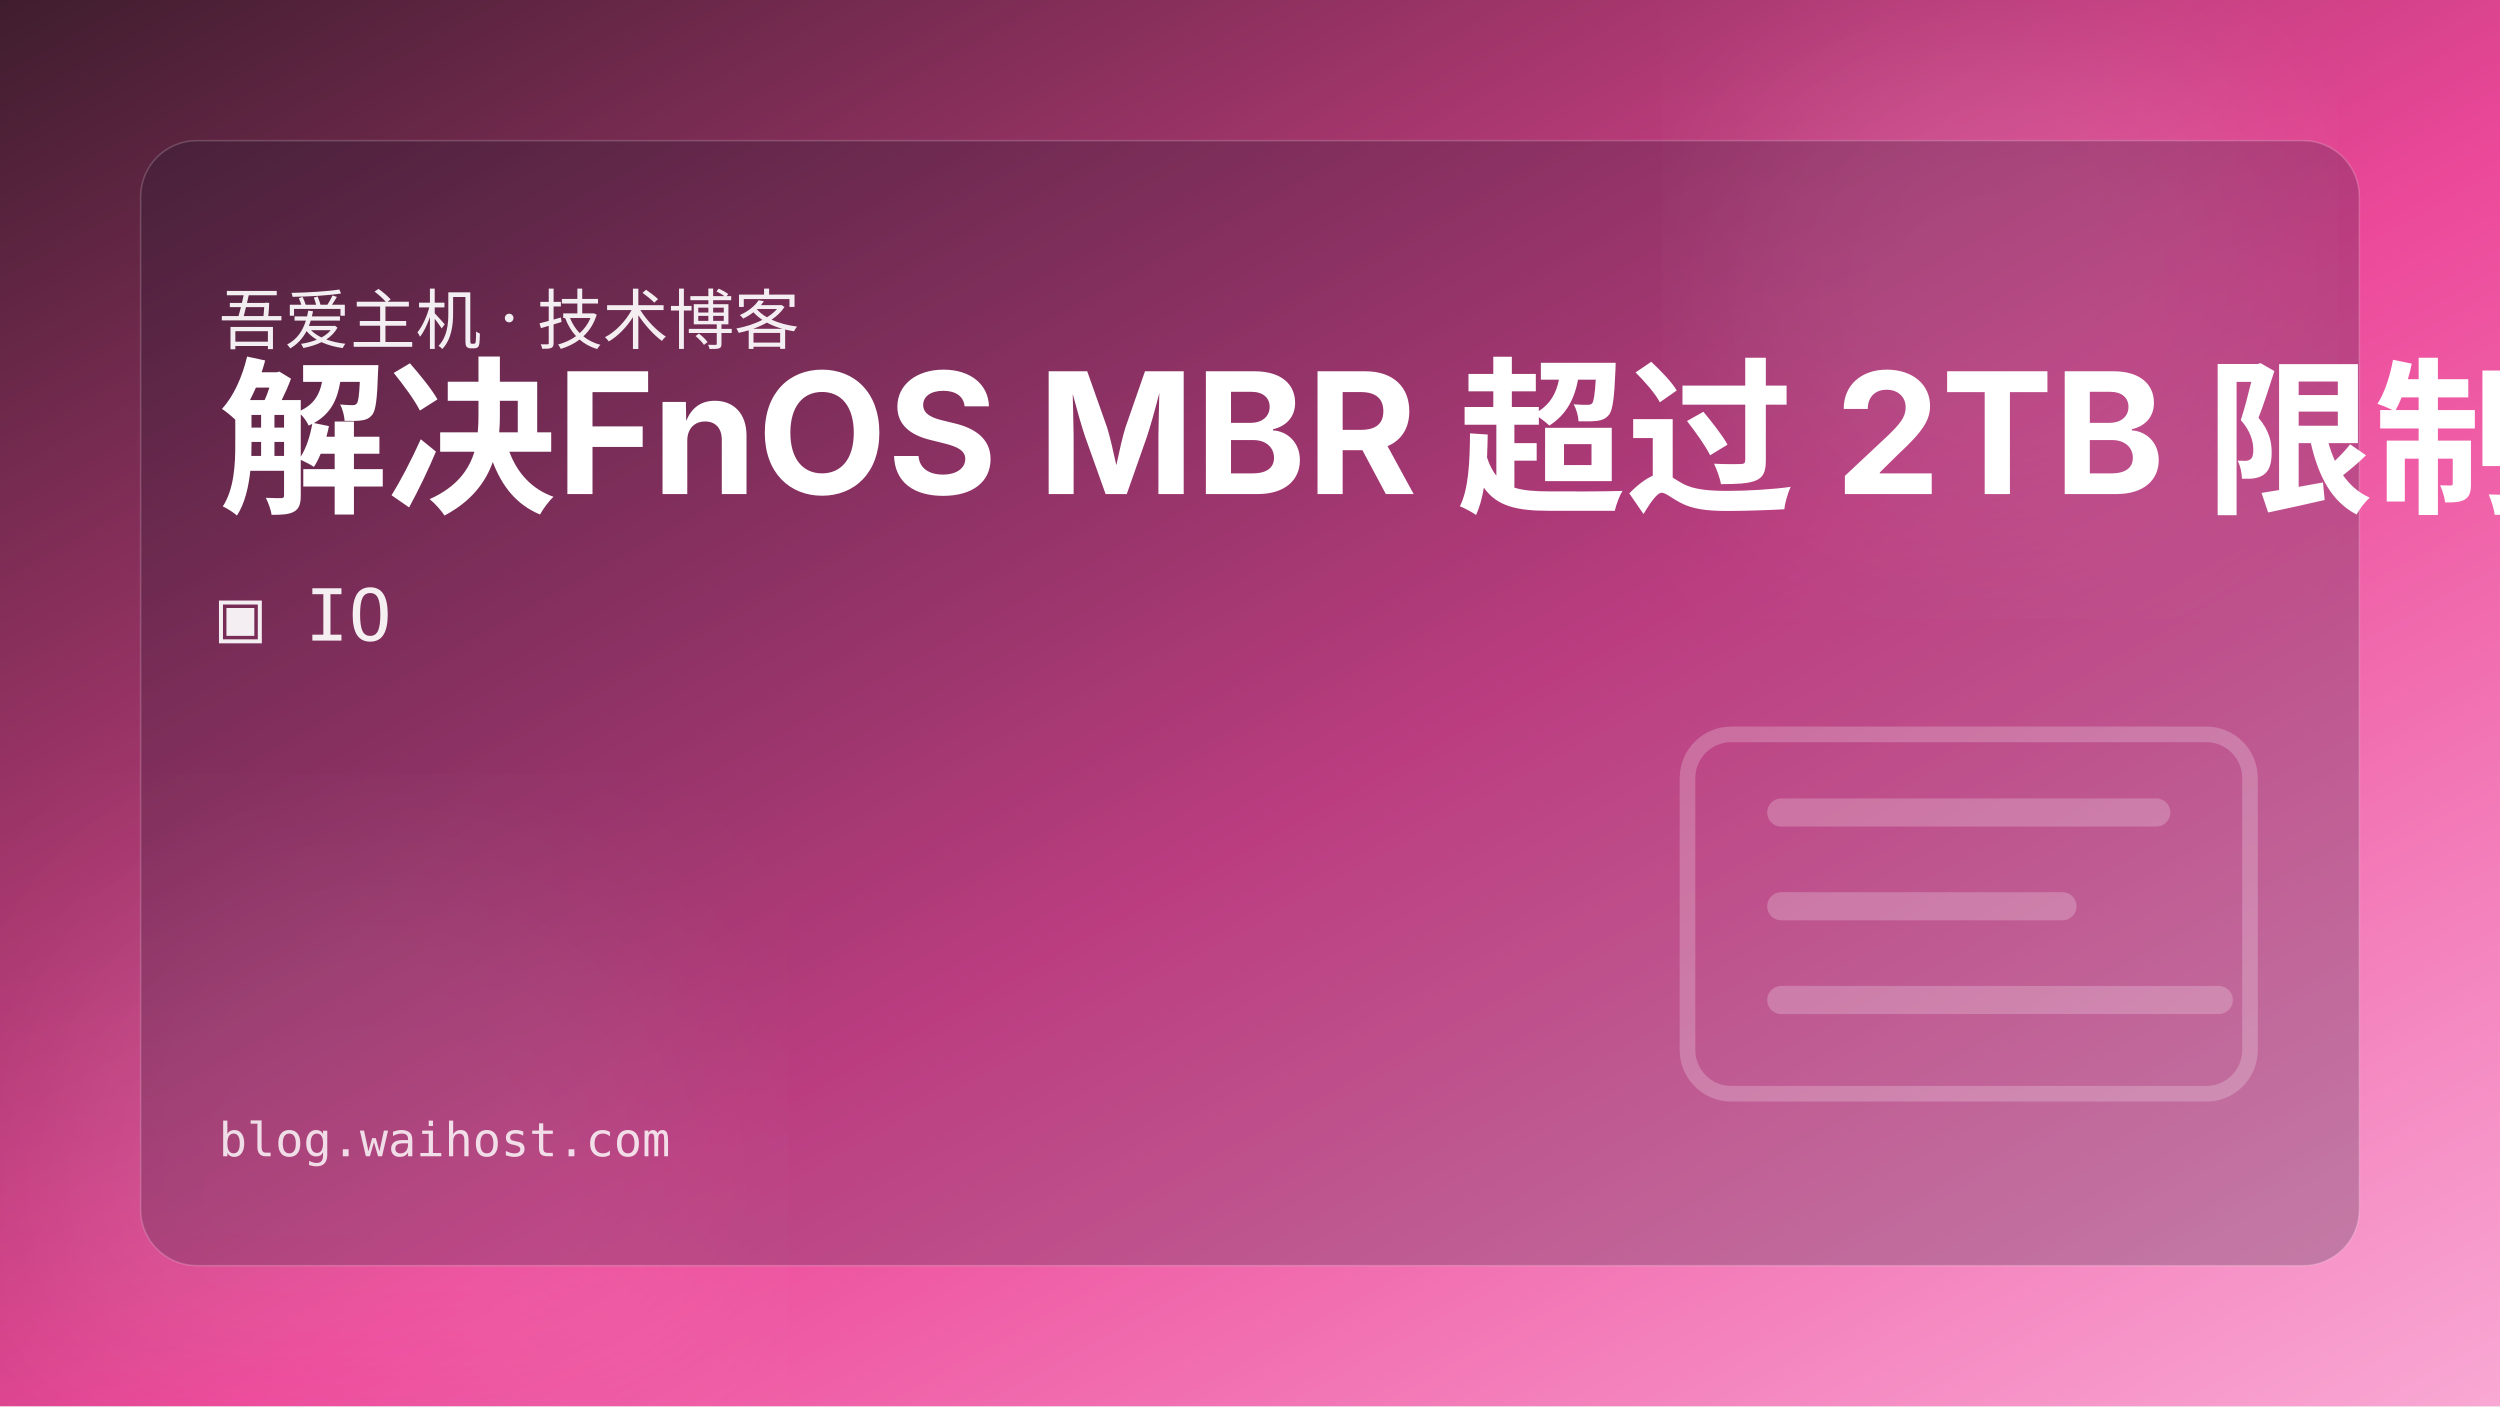
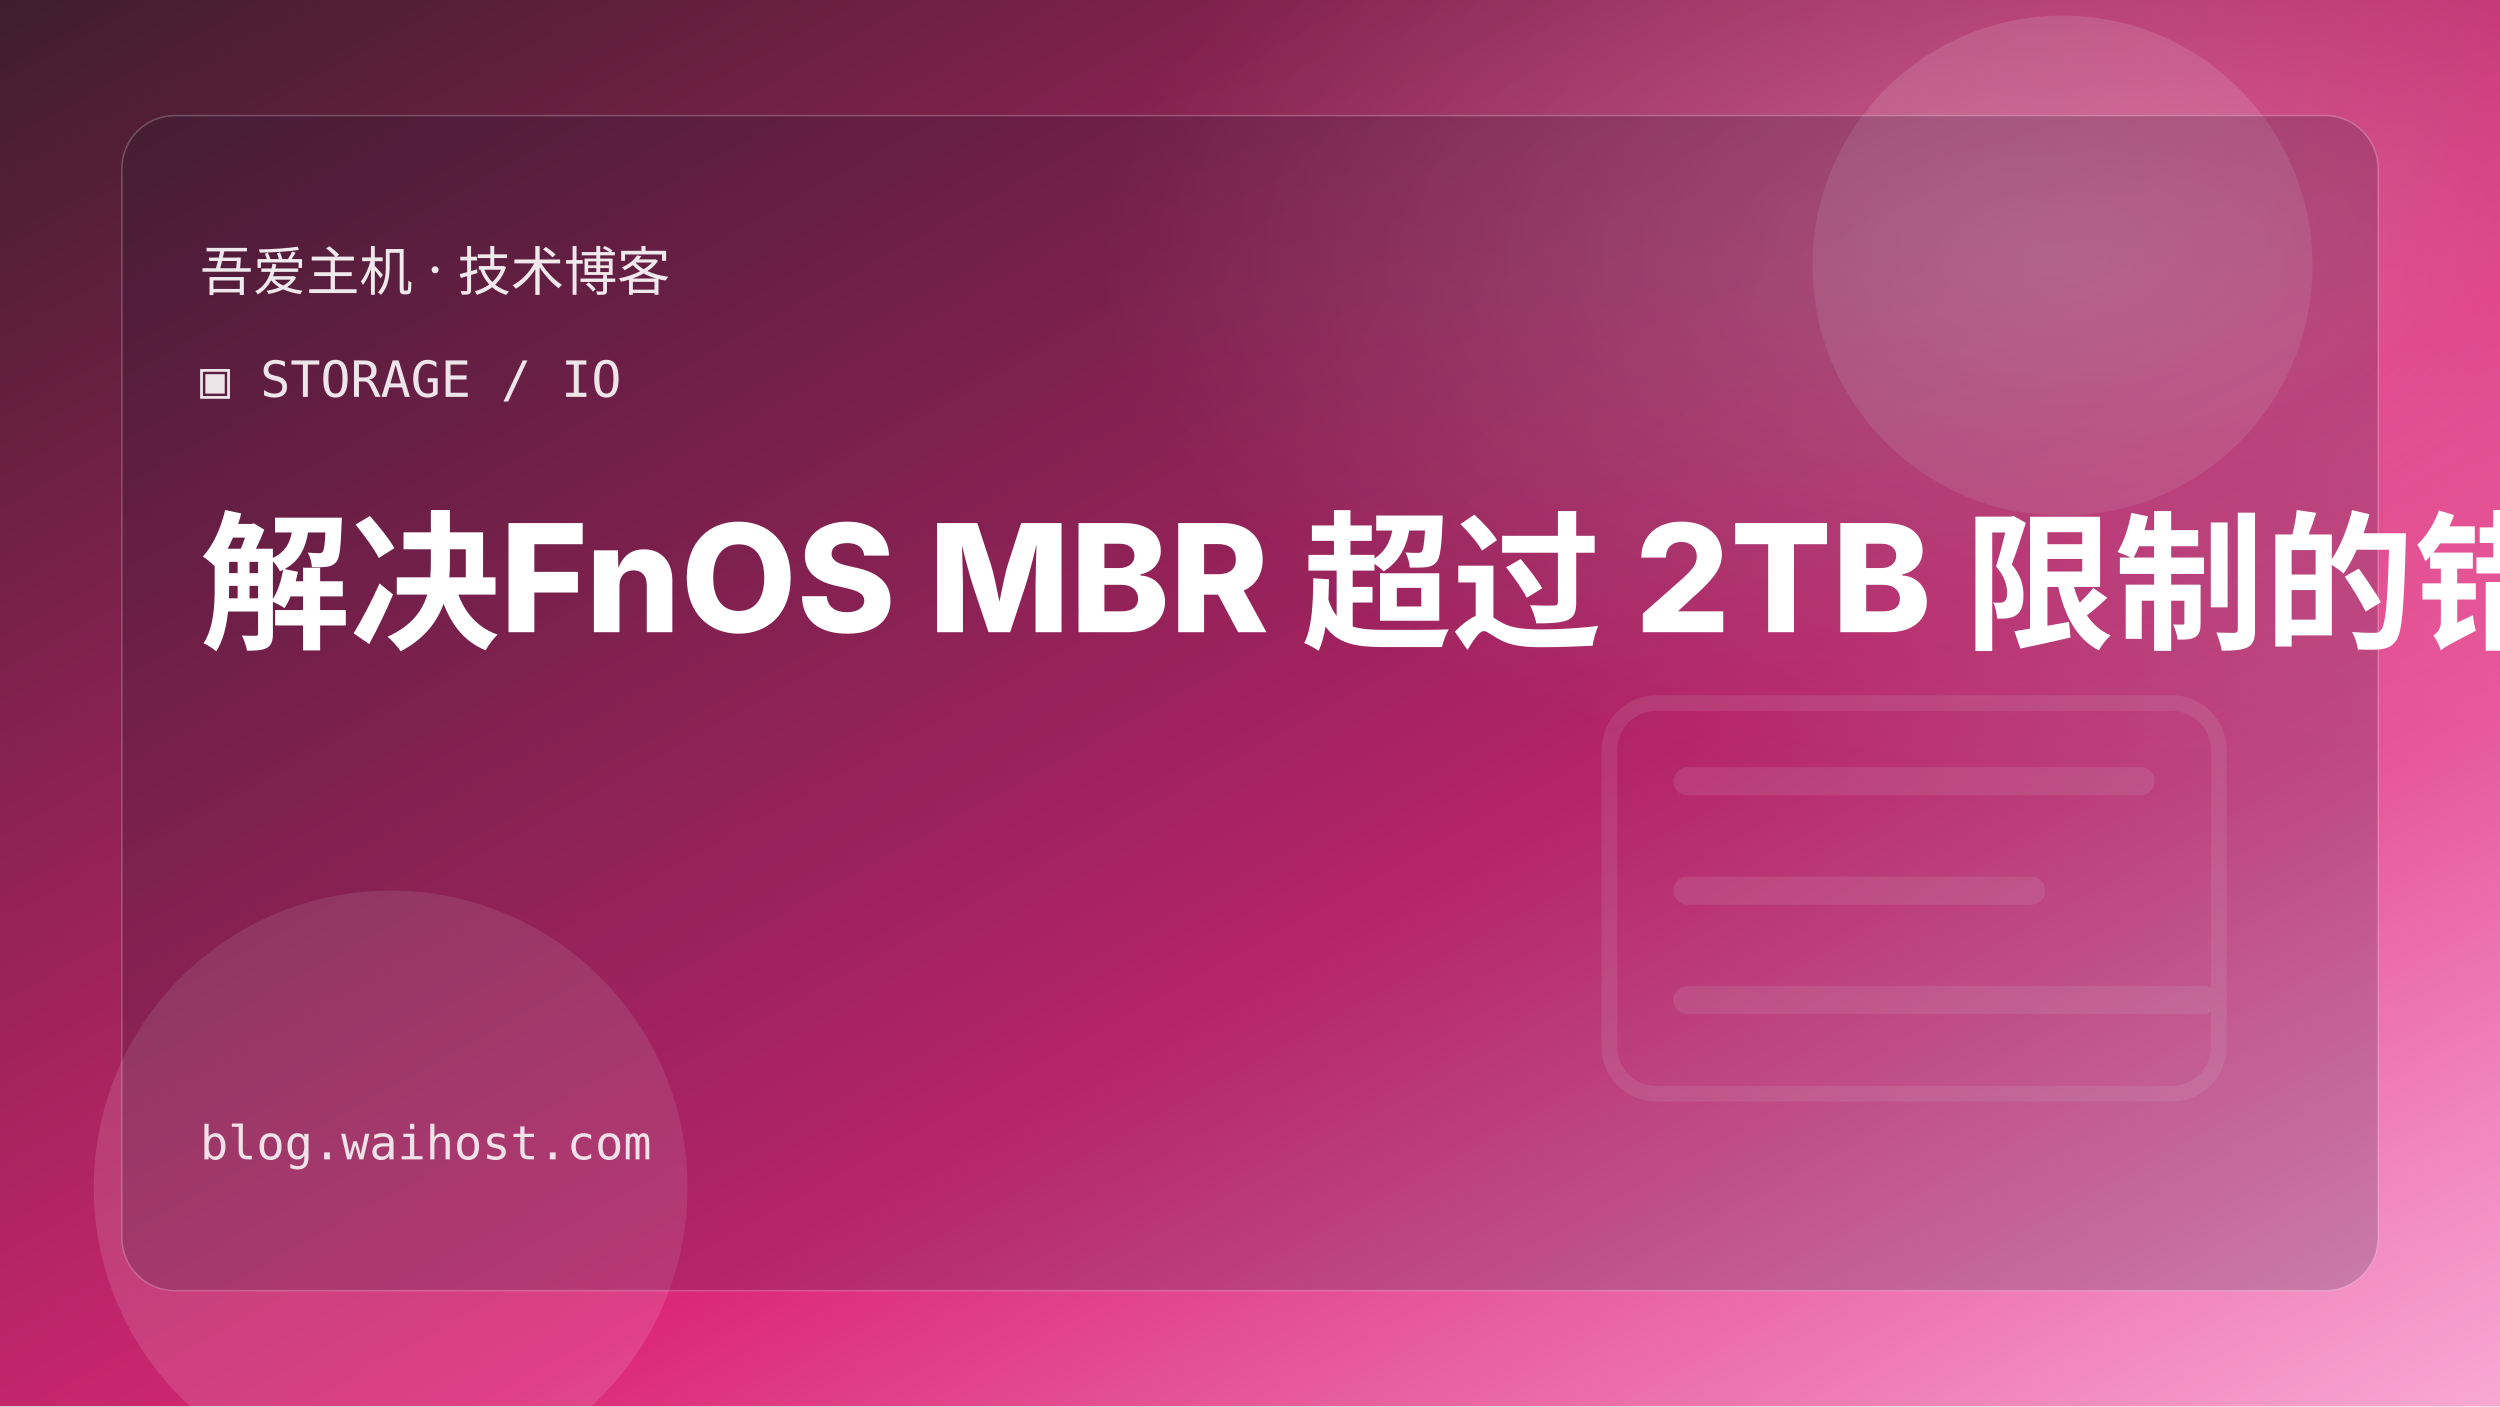
<svg xmlns="http://www.w3.org/2000/svg" width="1600" height="900" viewBox="0 0 1600 900" role="img" aria-label="解决FnOS MBR 超过 2TB 限制的错误">
  <defs>
    <linearGradient id="g" x1="0" y1="0" x2="1" y2="1">
      <stop offset="0%" stop-color="#3f1d2e" />
-       <stop offset="55%" stop-color="#ec4899" />
+       <stop offset="60%" stop-color="#db2777" />
      <stop offset="100%" stop-color="#f9a8d4" />
    </linearGradient>
-     <filter id="blur">
-       <feGaussianBlur stdDeviation="60" />
-     </filter>
+     <radialGradient id="shine" cx="82%" cy="18%" r="38%">
+       <stop offset="0%" stop-color="rgba(255,255,255,.28)" />
+       <stop offset="100%" stop-color="rgba(255,255,255,0)" />
+     </radialGradient>
  </defs>
  <rect width="1600" height="900" fill="url(#g)" />
-   <circle cx="1280" cy="180" r="180" fill="rgba(255,255,255,.10)" filter="url(#blur)" />
-   <circle cx="240" cy="760" r="220" fill="rgba(255,255,255,.08)" filter="url(#blur)" />
-   <rect x="90" y="90" width="1420" height="720" rx="36" fill="rgba(15,23,42,.22)" stroke="rgba(255,255,255,.18)" />
-   <text x="140" y="220" font-size="42" font-family="Inter, Arial, sans-serif" fill="white" opacity=".92">吾爱主机 · 技术博客</text>
-   <text x="140" y="320" font-size="108" font-weight="700" font-family="Inter, 'PingFang SC', 'Microsoft YaHei', sans-serif" fill="white">解决FnOS MBR 超过 2TB 限制的错误</text>
-   <text x="140" y="410" font-size="46" font-family="JetBrains Mono, Consolas, monospace" fill="rgba(255,255,255,.92)">▣ IO</text>
-   <g opacity=".22" stroke="white" fill="none">
-     <path d="M1140 520h240M1140 580h180M1140 640h280" stroke-width="18" stroke-linecap="round" />
-     <rect x="1080" y="470" width="360" height="230" rx="28" stroke-width="10" />
+   <rect width="1600" height="900" fill="url(#shine)" />
+   <g opacity=".12">
+     <circle cx="1320" cy="170" r="160" fill="#fff" />
+     <circle cx="250" cy="760" r="190" fill="#fff" />
+     <path d="M1080 500h290M1080 570h220M1080 640h330" stroke="#fff" stroke-width="18" stroke-linecap="round" />
+     <rect x="1030" y="450" width="390" height="250" rx="30" stroke="#fff" stroke-width="10" fill="none" />
  </g>
-   <text x="140" y="740" font-size="30" font-family="JetBrains Mono, Consolas, monospace" fill="rgba(255,255,255,.82)">blog.waihost.com</text>
+   <rect x="78" y="74" width="1444" height="752" rx="34" fill="rgba(15,23,42,.18)" stroke="rgba(255,255,255,.22)" />
+   <text x="128" y="186" font-size="34" font-family="Inter,Arial,sans-serif" fill="rgba(255,255,255,.9)">吾爱主机 · 技术博客</text>
+   <text x="128" y="254" font-size="32" font-family="JetBrains Mono,Consolas,monospace" fill="rgba(255,255,255,.88)">▣ STORAGE / IO</text>
+   <text x="128" y="408" font-size="96" font-weight="800" font-family="Inter,'PingFang SC','Microsoft YaHei',sans-serif" fill="#fff">解决FnOS MBR 超过 2TB 限制的错误</text>
+   <text x="128" y="742" font-size="30" font-family="JetBrains Mono,Consolas,monospace" fill="rgba(255,255,255,.85)">blog.waihost.com</text>
</svg>
